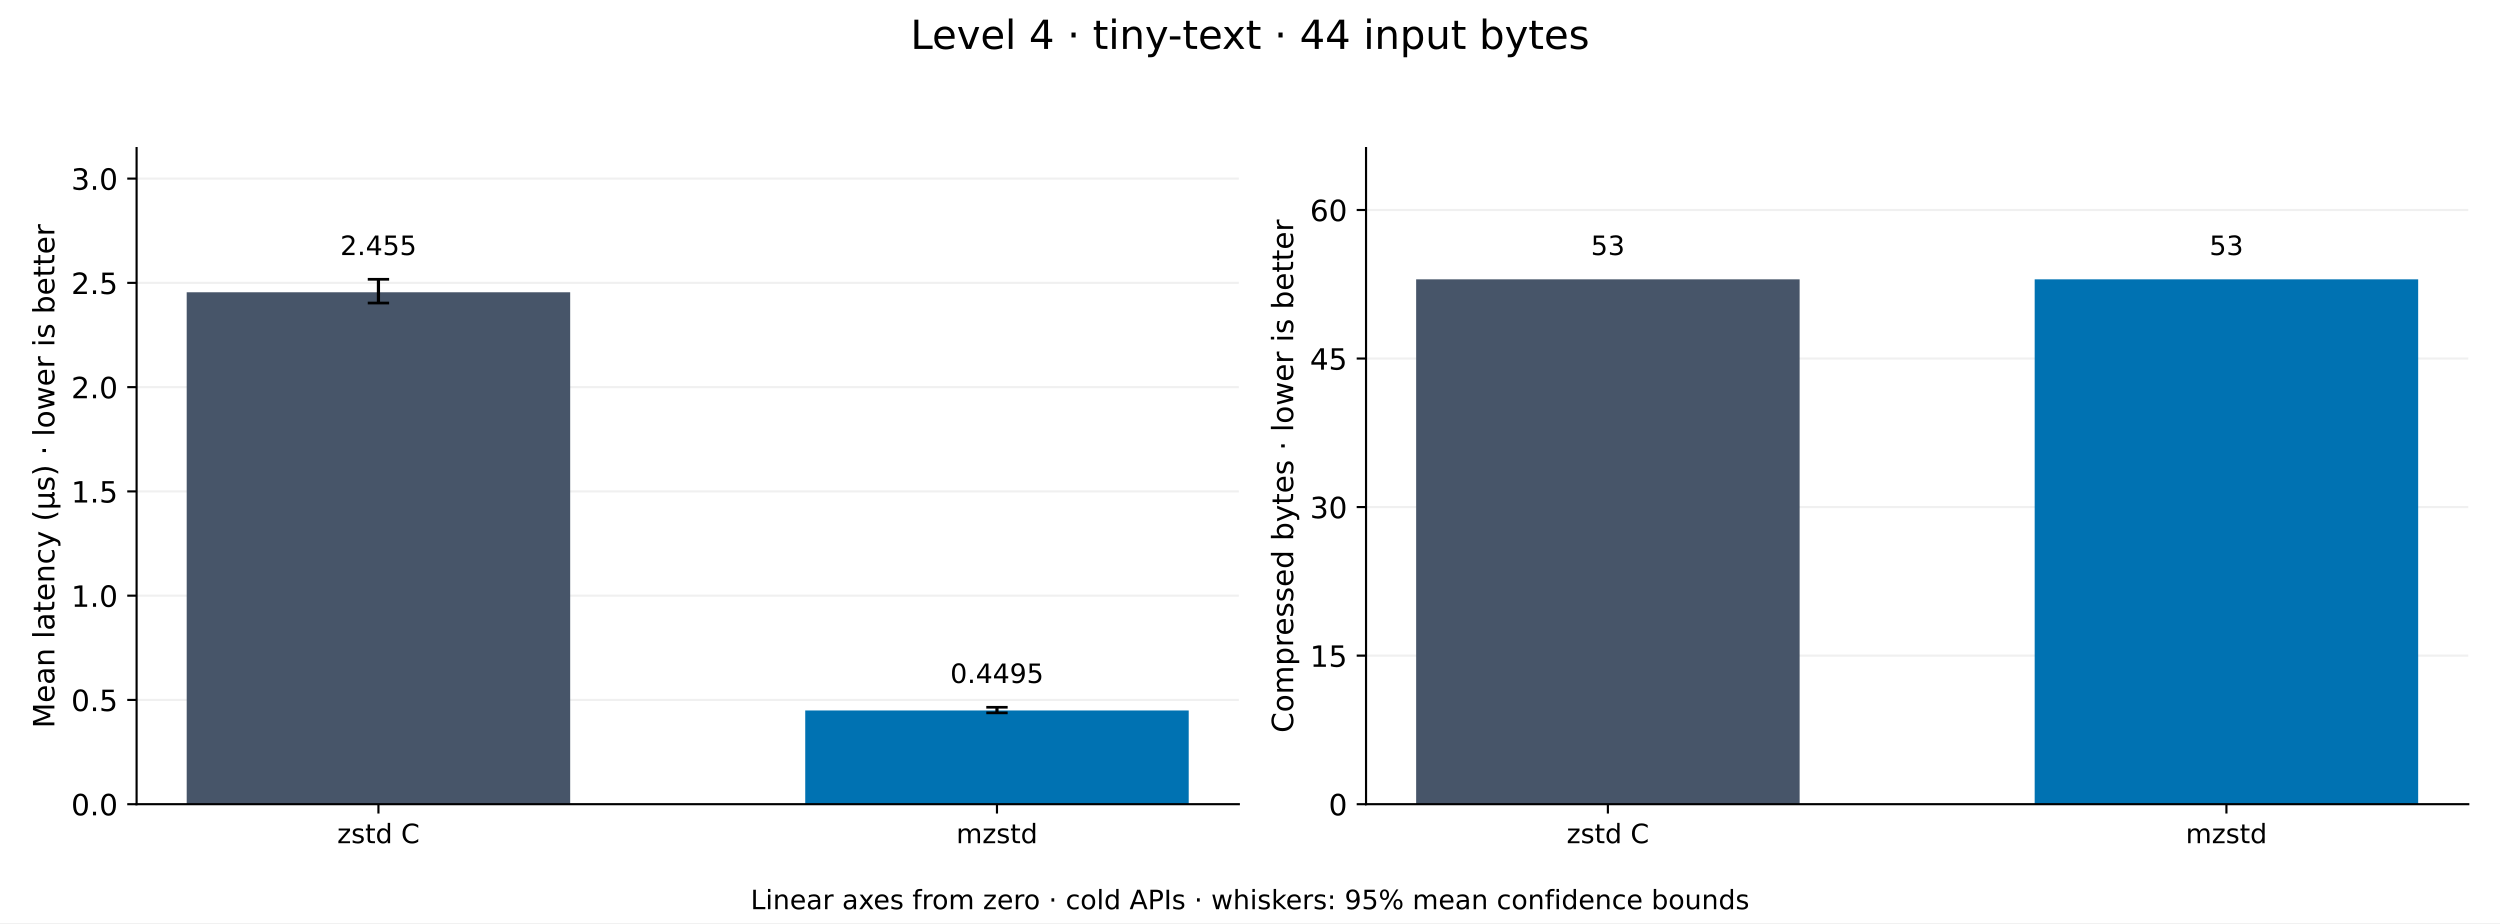
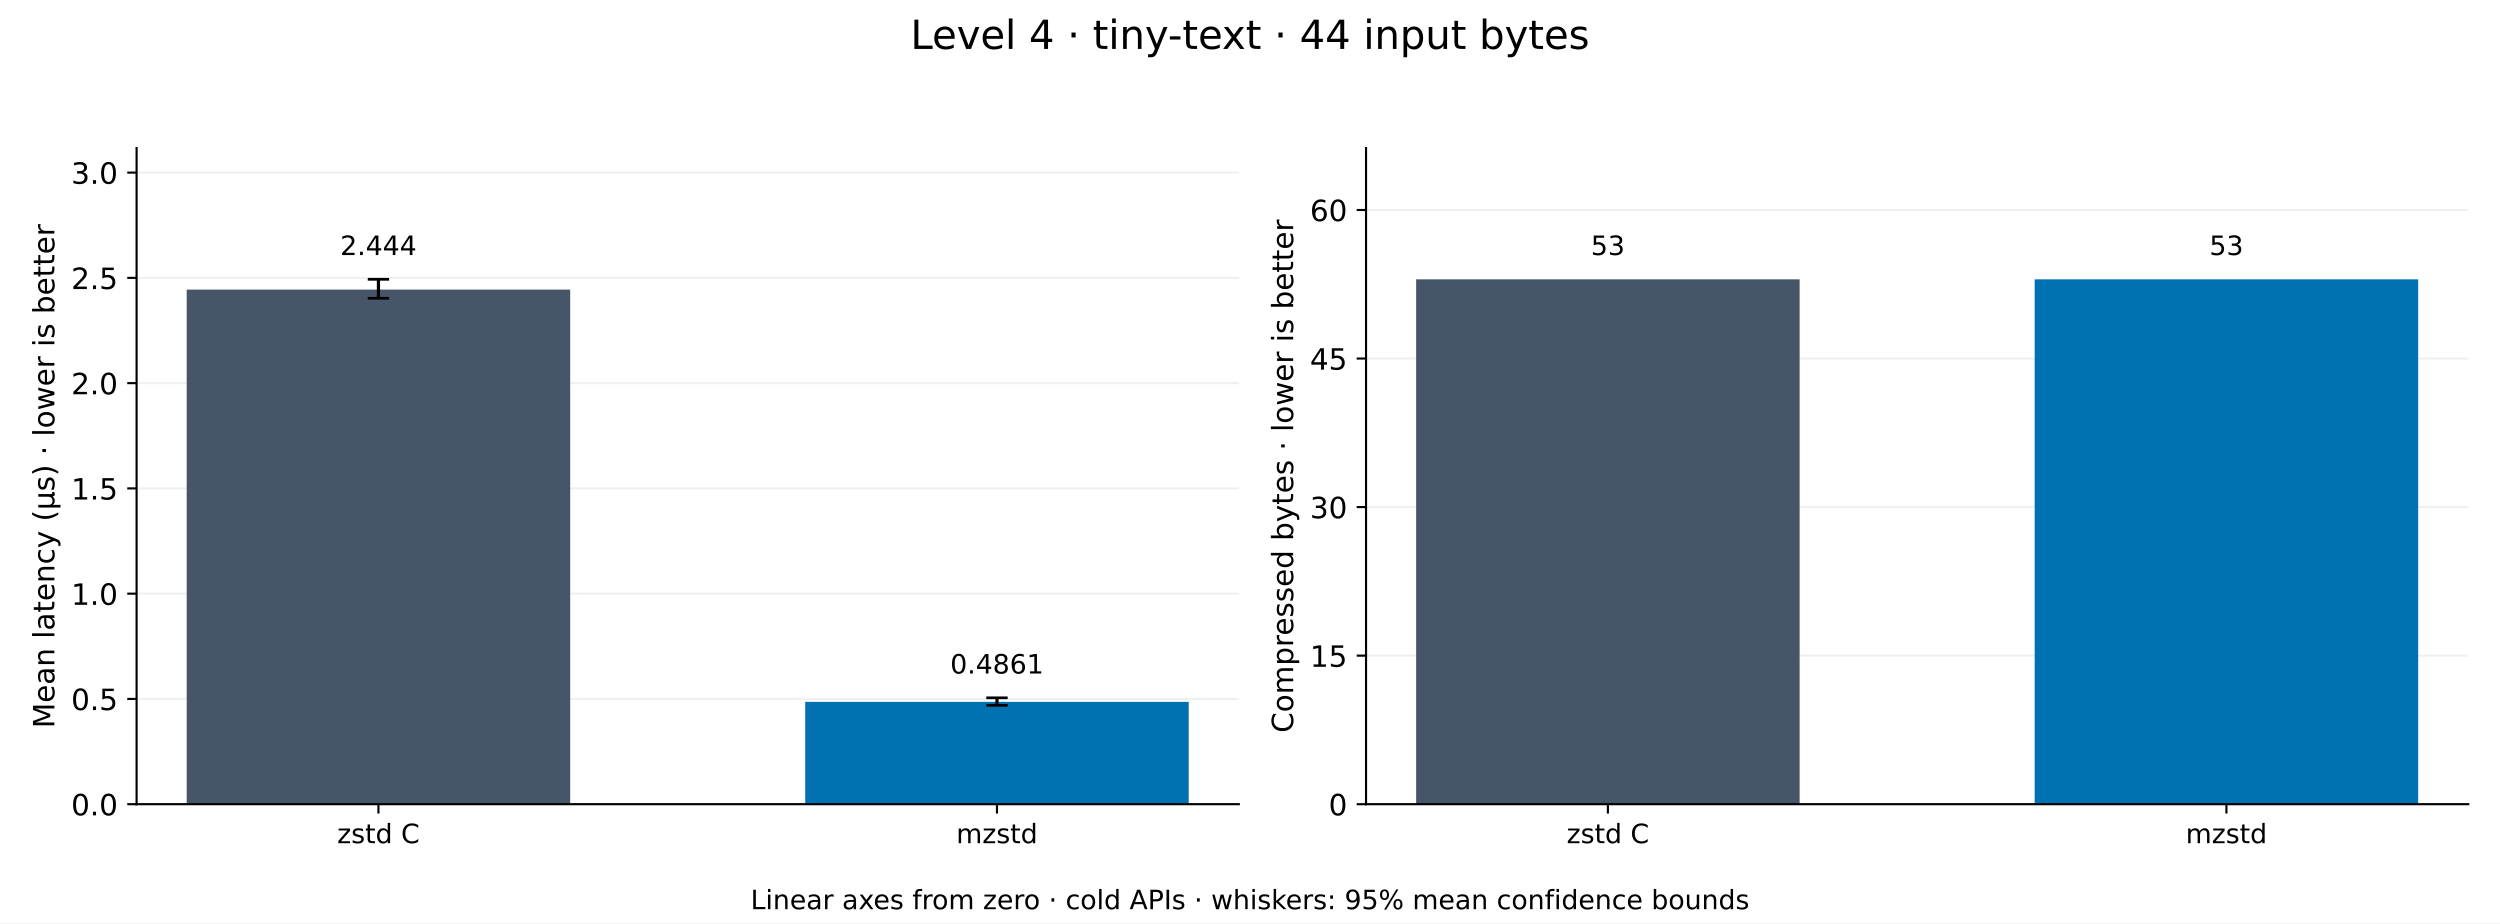
<svg xmlns="http://www.w3.org/2000/svg" xmlns:xlink="http://www.w3.org/1999/xlink" width="936pt" height="345.6pt" viewBox="0 0 936 345.6" version="1.1">
  <defs>
    <style type="text/css">*{stroke-linejoin: round; stroke-linecap: butt}</style>
  </defs>
  <g id="figure_1">
    <g id="patch_1">
      <path d="M 0 345.6 L 936 345.6 L 936 0 L 0 0 z " style="fill: #ffffff" />
    </g>
    <g id="axes_1">
      <g id="patch_2">
        <path d="M 51.14 301.088 L 463.815 301.088 L 463.815 55.44 L 51.14 55.44 z " style="fill: #ffffff" />
      </g>
      <g id="matplotlib.axis_1">
        <g id="xtick_1">
          <g id="line2d_1">
            <defs>
              <path id="mcbfd24ea1b" d="M 0 0 L 0 3.5 " style="stroke: #000000; stroke-width: 0.8" />
            </defs>
            <g>
              <use xlink:href="#mcbfd24ea1b" x="141.688" y="301.088" style="stroke: #000000; stroke-width: 0.8" />
            </g>
          </g>
          <g id="text_1">
            <text style="font-size: 10px; font-family: 'DejaVu Sans', 'Bitstream Vera Sans', 'Computer Modern Sans Serif', 'Lucida Grande', 'Verdana', 'Geneva', 'Lucid', 'Arial', 'Helvetica', 'Avant Garde', sans-serif; text-anchor: middle" x="141.688" y="315.686" transform="rotate(-0 141.6877 315.6864)">zstd C</text>
          </g>
        </g>
        <g id="xtick_2">
          <g id="line2d_2">
            <g>
              <use xlink:href="#mcbfd24ea1b" x="373.267" y="301.088" style="stroke: #000000; stroke-width: 0.8" />
            </g>
          </g>
          <g id="text_2">
            <text style="font-size: 10px; font-family: 'DejaVu Sans', 'Bitstream Vera Sans', 'Computer Modern Sans Serif', 'Lucida Grande', 'Verdana', 'Geneva', 'Lucid', 'Arial', 'Helvetica', 'Avant Garde', sans-serif; text-anchor: middle" x="373.267" y="315.686" transform="rotate(-0 373.2673 315.6864)">mzstd</text>
          </g>
        </g>
      </g>
      <g id="matplotlib.axis_2">
        <g id="ytick_1">
          <g id="line2d_3">
            <path d="M 51.14 301.088 L 463.815 301.088 " clip-path="url(#p888534b1e1)" style="fill: none; stroke: #b0b0b0; stroke-opacity: 0.18; stroke-width: 0.8; stroke-linecap: square" />
          </g>
          <g id="line2d_4">
            <defs>
              <path id="m862e928616" d="M 0 0 L -3.5 0 " style="stroke: #000000; stroke-width: 0.8" />
            </defs>
            <g>
              <use xlink:href="#m862e928616" x="51.14" y="301.088" style="stroke: #000000; stroke-width: 0.8" />
            </g>
          </g>
          <g id="text_3">
            <text style="font-size: 11px; font-family: 'DejaVu Sans', 'Bitstream Vera Sans', 'Computer Modern Sans Serif', 'Lucida Grande', 'Verdana', 'Geneva', 'Lucid', 'Arial', 'Helvetica', 'Avant Garde', sans-serif; text-anchor: end" x="44.14" y="305.267" transform="rotate(-0 44.14 305.2671)">0.0</text>
          </g>
        </g>
        <g id="ytick_2">
          <g id="line2d_5">
-             <path d="M 51.14 262.052 L 463.815 262.052 " clip-path="url(#p888534b1e1)" style="fill: none; stroke: #b0b0b0; stroke-opacity: 0.18; stroke-width: 0.8; stroke-linecap: square" />
+             <path d="M 51.14 261.678 L 463.815 261.678 " clip-path="url(#p888534b1e1)" style="fill: none; stroke: #b0b0b0; stroke-opacity: 0.18; stroke-width: 0.8; stroke-linecap: square" />
          </g>
          <g id="line2d_6">
            <g>
-               <use xlink:href="#m862e928616" x="51.14" y="262.052" style="stroke: #000000; stroke-width: 0.8" />
+               <use xlink:href="#m862e928616" x="51.14" y="261.678" style="stroke: #000000; stroke-width: 0.8" />
            </g>
          </g>
          <g id="text_4">
-             <text style="font-size: 11px; font-family: 'DejaVu Sans', 'Bitstream Vera Sans', 'Computer Modern Sans Serif', 'Lucida Grande', 'Verdana', 'Geneva', 'Lucid', 'Arial', 'Helvetica', 'Avant Garde', sans-serif; text-anchor: end" x="44.14" y="266.231" transform="rotate(-0 44.14 266.2308)">0.5</text>
+             <text style="font-size: 11px; font-family: 'DejaVu Sans', 'Bitstream Vera Sans', 'Computer Modern Sans Serif', 'Lucida Grande', 'Verdana', 'Geneva', 'Lucid', 'Arial', 'Helvetica', 'Avant Garde', sans-serif; text-anchor: end" x="44.14" y="265.857" transform="rotate(-0 44.14 265.8568)">0.5</text>
          </g>
        </g>
        <g id="ytick_3">
          <g id="line2d_7">
-             <path d="M 51.14 223.015 L 463.815 223.015 " clip-path="url(#p888534b1e1)" style="fill: none; stroke: #b0b0b0; stroke-opacity: 0.18; stroke-width: 0.8; stroke-linecap: square" />
+             <path d="M 51.14 222.267 L 463.815 222.267 " clip-path="url(#p888534b1e1)" style="fill: none; stroke: #b0b0b0; stroke-opacity: 0.18; stroke-width: 0.8; stroke-linecap: square" />
          </g>
          <g id="line2d_8">
            <g>
-               <use xlink:href="#m862e928616" x="51.14" y="223.015" style="stroke: #000000; stroke-width: 0.8" />
+               <use xlink:href="#m862e928616" x="51.14" y="222.267" style="stroke: #000000; stroke-width: 0.8" />
            </g>
          </g>
          <g id="text_5">
-             <text style="font-size: 11px; font-family: 'DejaVu Sans', 'Bitstream Vera Sans', 'Computer Modern Sans Serif', 'Lucida Grande', 'Verdana', 'Geneva', 'Lucid', 'Arial', 'Helvetica', 'Avant Garde', sans-serif; text-anchor: end" x="44.14" y="227.195" transform="rotate(-0 44.14 227.1946)">1.0</text>
+             <text style="font-size: 11px; font-family: 'DejaVu Sans', 'Bitstream Vera Sans', 'Computer Modern Sans Serif', 'Lucida Grande', 'Verdana', 'Geneva', 'Lucid', 'Arial', 'Helvetica', 'Avant Garde', sans-serif; text-anchor: end" x="44.14" y="226.446" transform="rotate(-0 44.14 226.4464)">1.0</text>
          </g>
        </g>
        <g id="ytick_4">
          <g id="line2d_9">
-             <path d="M 51.14 183.979 L 463.815 183.979 " clip-path="url(#p888534b1e1)" style="fill: none; stroke: #b0b0b0; stroke-opacity: 0.18; stroke-width: 0.8; stroke-linecap: square" />
+             <path d="M 51.14 182.857 L 463.815 182.857 " clip-path="url(#p888534b1e1)" style="fill: none; stroke: #b0b0b0; stroke-opacity: 0.18; stroke-width: 0.8; stroke-linecap: square" />
          </g>
          <g id="line2d_10">
            <g>
-               <use xlink:href="#m862e928616" x="51.14" y="183.979" style="stroke: #000000; stroke-width: 0.8" />
+               <use xlink:href="#m862e928616" x="51.14" y="182.857" style="stroke: #000000; stroke-width: 0.8" />
            </g>
          </g>
          <g id="text_6">
-             <text style="font-size: 11px; font-family: 'DejaVu Sans', 'Bitstream Vera Sans', 'Computer Modern Sans Serif', 'Lucida Grande', 'Verdana', 'Geneva', 'Lucid', 'Arial', 'Helvetica', 'Avant Garde', sans-serif; text-anchor: end" x="44.14" y="188.158" transform="rotate(-0 44.14 188.1583)">1.5</text>
+             <text style="font-size: 11px; font-family: 'DejaVu Sans', 'Bitstream Vera Sans', 'Computer Modern Sans Serif', 'Lucida Grande', 'Verdana', 'Geneva', 'Lucid', 'Arial', 'Helvetica', 'Avant Garde', sans-serif; text-anchor: end" x="44.14" y="187.036" transform="rotate(-0 44.14 187.036)">1.5</text>
          </g>
        </g>
        <g id="ytick_5">
          <g id="line2d_11">
-             <path d="M 51.14 144.943 L 463.815 144.943 " clip-path="url(#p888534b1e1)" style="fill: none; stroke: #b0b0b0; stroke-opacity: 0.18; stroke-width: 0.8; stroke-linecap: square" />
+             <path d="M 51.14 143.446 L 463.815 143.446 " clip-path="url(#p888534b1e1)" style="fill: none; stroke: #b0b0b0; stroke-opacity: 0.18; stroke-width: 0.8; stroke-linecap: square" />
          </g>
          <g id="line2d_12">
            <g>
-               <use xlink:href="#m862e928616" x="51.14" y="144.943" style="stroke: #000000; stroke-width: 0.8" />
+               <use xlink:href="#m862e928616" x="51.14" y="143.446" style="stroke: #000000; stroke-width: 0.8" />
            </g>
          </g>
          <g id="text_7">
-             <text style="font-size: 11px; font-family: 'DejaVu Sans', 'Bitstream Vera Sans', 'Computer Modern Sans Serif', 'Lucida Grande', 'Verdana', 'Geneva', 'Lucid', 'Arial', 'Helvetica', 'Avant Garde', sans-serif; text-anchor: end" x="44.14" y="149.122" transform="rotate(-0 44.14 149.122)">2.0</text>
+             <text style="font-size: 11px; font-family: 'DejaVu Sans', 'Bitstream Vera Sans', 'Computer Modern Sans Serif', 'Lucida Grande', 'Verdana', 'Geneva', 'Lucid', 'Arial', 'Helvetica', 'Avant Garde', sans-serif; text-anchor: end" x="44.14" y="147.626" transform="rotate(-0 44.14 147.6256)">2.0</text>
          </g>
        </g>
        <g id="ytick_6">
          <g id="line2d_13">
-             <path d="M 51.14 105.907 L 463.815 105.907 " clip-path="url(#p888534b1e1)" style="fill: none; stroke: #b0b0b0; stroke-opacity: 0.18; stroke-width: 0.8; stroke-linecap: square" />
+             <path d="M 51.14 104.036 L 463.815 104.036 " clip-path="url(#p888534b1e1)" style="fill: none; stroke: #b0b0b0; stroke-opacity: 0.18; stroke-width: 0.8; stroke-linecap: square" />
          </g>
          <g id="line2d_14">
            <g>
-               <use xlink:href="#m862e928616" x="51.14" y="105.907" style="stroke: #000000; stroke-width: 0.8" />
+               <use xlink:href="#m862e928616" x="51.14" y="104.036" style="stroke: #000000; stroke-width: 0.8" />
            </g>
          </g>
          <g id="text_8">
-             <text style="font-size: 11px; font-family: 'DejaVu Sans', 'Bitstream Vera Sans', 'Computer Modern Sans Serif', 'Lucida Grande', 'Verdana', 'Geneva', 'Lucid', 'Arial', 'Helvetica', 'Avant Garde', sans-serif; text-anchor: end" x="44.14" y="110.086" transform="rotate(-0 44.14 110.0857)">2.5</text>
+             <text style="font-size: 11px; font-family: 'DejaVu Sans', 'Bitstream Vera Sans', 'Computer Modern Sans Serif', 'Lucida Grande', 'Verdana', 'Geneva', 'Lucid', 'Arial', 'Helvetica', 'Avant Garde', sans-serif; text-anchor: end" x="44.14" y="108.215" transform="rotate(-0 44.14 108.2152)">2.5</text>
          </g>
        </g>
        <g id="ytick_7">
          <g id="line2d_15">
-             <path d="M 51.14 66.87 L 463.815 66.87 " clip-path="url(#p888534b1e1)" style="fill: none; stroke: #b0b0b0; stroke-opacity: 0.18; stroke-width: 0.8; stroke-linecap: square" />
+             <path d="M 51.14 64.626 L 463.815 64.626 " clip-path="url(#p888534b1e1)" style="fill: none; stroke: #b0b0b0; stroke-opacity: 0.18; stroke-width: 0.8; stroke-linecap: square" />
          </g>
          <g id="line2d_16">
            <g>
-               <use xlink:href="#m862e928616" x="51.14" y="66.87" style="stroke: #000000; stroke-width: 0.8" />
+               <use xlink:href="#m862e928616" x="51.14" y="64.626" style="stroke: #000000; stroke-width: 0.8" />
            </g>
          </g>
          <g id="text_9">
-             <text style="font-size: 11px; font-family: 'DejaVu Sans', 'Bitstream Vera Sans', 'Computer Modern Sans Serif', 'Lucida Grande', 'Verdana', 'Geneva', 'Lucid', 'Arial', 'Helvetica', 'Avant Garde', sans-serif; text-anchor: end" x="44.14" y="71.049" transform="rotate(-0 44.14 71.04938)">3.0</text>
+             <text style="font-size: 11px; font-family: 'DejaVu Sans', 'Bitstream Vera Sans', 'Computer Modern Sans Serif', 'Lucida Grande', 'Verdana', 'Geneva', 'Lucid', 'Arial', 'Helvetica', 'Avant Garde', sans-serif; text-anchor: end" x="44.14" y="68.805" transform="rotate(-0 44.14 68.80484)">3.0</text>
          </g>
        </g>
        <g id="text_10">
          <text style="font-size: 11px; font-family: 'DejaVu Sans', 'Bitstream Vera Sans', 'Computer Modern Sans Serif', 'Lucida Grande', 'Verdana', 'Geneva', 'Lucid', 'Arial', 'Helvetica', 'Avant Garde', sans-serif; text-anchor: middle" x="20.359" y="178.264" transform="rotate(-90 20.35891 178.264)">Mean latency (µs) · lower is better</text>
        </g>
      </g>
      <g id="patch_3">
-         <path d="M 69.898 301.088 L 213.477 301.088 L 213.477 109.427 L 69.898 109.427 z " clip-path="url(#p888534b1e1)" style="fill: #475569" />
+         <path d="M 69.898 301.088 L 213.477 301.088 L 213.477 108.418 L 69.898 108.418 z " clip-path="url(#p888534b1e1)" style="fill: #475569" />
      </g>
      <g id="patch_4">
-         <path d="M 301.478 301.088 L 445.057 301.088 L 445.057 265.995 L 301.478 265.995 z " clip-path="url(#p888534b1e1)" style="fill: #0072b2" />
+         <path d="M 301.478 301.088 L 445.057 301.088 L 445.057 262.774 L 301.478 262.774 z " clip-path="url(#p888534b1e1)" style="fill: #0072b2" />
      </g>
      <g id="LineCollection_1">
-         <path d="M 141.688 113.456 L 141.688 104.57 " clip-path="url(#p888534b1e1)" style="fill: none; stroke: #000000; stroke-width: 1.2" />
-         <path d="M 373.267 266.906 L 373.267 264.792 " clip-path="url(#p888534b1e1)" style="fill: none; stroke: #000000; stroke-width: 1.2" />
+         <path d="M 141.688 111.683 L 141.688 104.57 " clip-path="url(#p888534b1e1)" style="fill: none; stroke: #000000; stroke-width: 1.2" />
+         <path d="M 373.267 264.08 L 373.267 261.26 " clip-path="url(#p888534b1e1)" style="fill: none; stroke: #000000; stroke-width: 1.2" />
      </g>
      <g id="line2d_17">
        <defs>
          <path id="mf7f69e77f0" d="M 4 0 L -4 -0 " style="stroke: #000000" />
        </defs>
        <g clip-path="url(#p888534b1e1)">
-           <use xlink:href="#mf7f69e77f0" x="141.688" y="113.456" style="fill: #1f77b4; stroke: #000000" />
-           <use xlink:href="#mf7f69e77f0" x="373.267" y="266.906" style="fill: #1f77b4; stroke: #000000" />
+           <use xlink:href="#mf7f69e77f0" x="141.688" y="111.683" style="fill: #1f77b4; stroke: #000000" />
+           <use xlink:href="#mf7f69e77f0" x="373.267" y="264.08" style="fill: #1f77b4; stroke: #000000" />
        </g>
      </g>
      <g id="line2d_18">
        <g clip-path="url(#p888534b1e1)">
          <use xlink:href="#mf7f69e77f0" x="141.688" y="104.57" style="fill: #1f77b4; stroke: #000000" />
-           <use xlink:href="#mf7f69e77f0" x="373.267" y="264.792" style="fill: #1f77b4; stroke: #000000" />
+           <use xlink:href="#mf7f69e77f0" x="373.267" y="261.26" style="fill: #1f77b4; stroke: #000000" />
        </g>
      </g>
      <g id="patch_5">
        <path d="M 51.14 301.088 L 51.14 55.44 " style="fill: none; stroke: #000000; stroke-width: 0.8; stroke-linejoin: miter; stroke-linecap: square" />
      </g>
      <g id="patch_6">
        <path d="M 51.14 301.088 L 463.815 301.088 " style="fill: none; stroke: #000000; stroke-width: 0.8; stroke-linejoin: miter; stroke-linecap: square" />
      </g>
      <g id="text_11">
        <g id="patch_7">
          <path d="M 126.374 98.57 L 157.002 98.57 L 157.002 86.891 L 126.374 86.891 z " style="fill: #ffffff; opacity: 0.9" />
        </g>
-         <text style="font-size: 10px; font-family: 'DejaVu Sans', 'Bitstream Vera Sans', 'Computer Modern Sans Serif', 'Lucida Grande', 'Verdana', 'Geneva', 'Lucid', 'Arial', 'Helvetica', 'Avant Garde', sans-serif; text-anchor: middle" x="141.688" y="95.49" transform="rotate(-0 141.6877 95.48991)">2.455</text>
+         <text style="font-size: 10px; font-family: 'DejaVu Sans', 'Bitstream Vera Sans', 'Computer Modern Sans Serif', 'Lucida Grande', 'Verdana', 'Geneva', 'Lucid', 'Arial', 'Helvetica', 'Avant Garde', sans-serif; text-anchor: middle" x="141.688" y="95.49" transform="rotate(-0 141.6877 95.48991)">2.444</text>
      </g>
      <g id="text_12">
        <g id="patch_8">
-           <path d="M 354.772 258.792 L 391.763 258.792 L 391.763 247.114 L 354.772 247.114 z " style="fill: #ffffff; opacity: 0.9" />
-         </g>
-         <text style="font-size: 10px; font-family: 'DejaVu Sans', 'Bitstream Vera Sans', 'Computer Modern Sans Serif', 'Lucida Grande', 'Verdana', 'Geneva', 'Lucid', 'Arial', 'Helvetica', 'Avant Garde', sans-serif; text-anchor: middle" x="373.267" y="255.712" transform="rotate(-0 373.2673 255.7124)">0.4495</text>
+           <path d="M 354.772 255.26 L 391.763 255.26 L 391.763 243.582 L 354.772 243.582 z " style="fill: #ffffff; opacity: 0.9" />
+         </g>
+         <text style="font-size: 10px; font-family: 'DejaVu Sans', 'Bitstream Vera Sans', 'Computer Modern Sans Serif', 'Lucida Grande', 'Verdana', 'Geneva', 'Lucid', 'Arial', 'Helvetica', 'Avant Garde', sans-serif; text-anchor: middle" x="373.267" y="252.18" transform="rotate(-0 373.2673 252.1804)">0.4861</text>
      </g>
    </g>
    <g id="axes_2">
      <g id="patch_9">
        <path d="M 511.445 301.088 L 924.12 301.088 L 924.12 55.44 L 511.445 55.44 z " style="fill: #ffffff" />
      </g>
      <g id="matplotlib.axis_3">
        <g id="xtick_3">
          <g id="line2d_19">
            <g>
              <use xlink:href="#mcbfd24ea1b" x="601.993" y="301.088" style="stroke: #000000; stroke-width: 0.8" />
            </g>
          </g>
          <g id="text_13">
            <text style="font-size: 10px; font-family: 'DejaVu Sans', 'Bitstream Vera Sans', 'Computer Modern Sans Serif', 'Lucida Grande', 'Verdana', 'Geneva', 'Lucid', 'Arial', 'Helvetica', 'Avant Garde', sans-serif; text-anchor: middle" x="601.993" y="315.686" transform="rotate(-0 601.9927 315.6864)">zstd C</text>
          </g>
        </g>
        <g id="xtick_4">
          <g id="line2d_20">
            <g>
              <use xlink:href="#mcbfd24ea1b" x="833.572" y="301.088" style="stroke: #000000; stroke-width: 0.8" />
            </g>
          </g>
          <g id="text_14">
            <text style="font-size: 10px; font-family: 'DejaVu Sans', 'Bitstream Vera Sans', 'Computer Modern Sans Serif', 'Lucida Grande', 'Verdana', 'Geneva', 'Lucid', 'Arial', 'Helvetica', 'Avant Garde', sans-serif; text-anchor: middle" x="833.572" y="315.686" transform="rotate(-0 833.5723 315.6864)">mzstd</text>
          </g>
        </g>
      </g>
      <g id="matplotlib.axis_4">
        <g id="ytick_8">
          <g id="line2d_21">
            <path d="M 511.445 301.088 L 924.12 301.088 " clip-path="url(#p13f68275f2)" style="fill: none; stroke: #b0b0b0; stroke-opacity: 0.18; stroke-width: 0.8; stroke-linecap: square" />
          </g>
          <g id="line2d_22">
            <g>
              <use xlink:href="#m862e928616" x="511.445" y="301.088" style="stroke: #000000; stroke-width: 0.8" />
            </g>
          </g>
          <g id="text_15">
            <text style="font-size: 11px; font-family: 'DejaVu Sans', 'Bitstream Vera Sans', 'Computer Modern Sans Serif', 'Lucida Grande', 'Verdana', 'Geneva', 'Lucid', 'Arial', 'Helvetica', 'Avant Garde', sans-serif; text-anchor: end" x="504.445" y="305.267" transform="rotate(-0 504.445 305.2671)">0</text>
          </g>
        </g>
        <g id="ytick_9">
          <g id="line2d_23">
            <path d="M 511.445 245.47 L 924.12 245.47 " clip-path="url(#p13f68275f2)" style="fill: none; stroke: #b0b0b0; stroke-opacity: 0.18; stroke-width: 0.8; stroke-linecap: square" />
          </g>
          <g id="line2d_24">
            <g>
              <use xlink:href="#m862e928616" x="511.445" y="245.47" style="stroke: #000000; stroke-width: 0.8" />
            </g>
          </g>
          <g id="text_16">
            <text style="font-size: 11px; font-family: 'DejaVu Sans', 'Bitstream Vera Sans', 'Computer Modern Sans Serif', 'Lucida Grande', 'Verdana', 'Geneva', 'Lucid', 'Arial', 'Helvetica', 'Avant Garde', sans-serif; text-anchor: end" x="504.445" y="249.649" transform="rotate(-0 504.445 249.6487)">15</text>
          </g>
        </g>
        <g id="ytick_10">
          <g id="line2d_25">
            <path d="M 511.445 189.851 L 924.12 189.851 " clip-path="url(#p13f68275f2)" style="fill: none; stroke: #b0b0b0; stroke-opacity: 0.18; stroke-width: 0.8; stroke-linecap: square" />
          </g>
          <g id="line2d_26">
            <g>
              <use xlink:href="#m862e928616" x="511.445" y="189.851" style="stroke: #000000; stroke-width: 0.8" />
            </g>
          </g>
          <g id="text_17">
            <text style="font-size: 11px; font-family: 'DejaVu Sans', 'Bitstream Vera Sans', 'Computer Modern Sans Serif', 'Lucida Grande', 'Verdana', 'Geneva', 'Lucid', 'Arial', 'Helvetica', 'Avant Garde', sans-serif; text-anchor: end" x="504.445" y="194.03" transform="rotate(-0 504.445 194.0303)">30</text>
          </g>
        </g>
        <g id="ytick_11">
          <g id="line2d_27">
            <path d="M 511.445 134.233 L 924.12 134.233 " clip-path="url(#p13f68275f2)" style="fill: none; stroke: #b0b0b0; stroke-opacity: 0.18; stroke-width: 0.8; stroke-linecap: square" />
          </g>
          <g id="line2d_28">
            <g>
              <use xlink:href="#m862e928616" x="511.445" y="134.233" style="stroke: #000000; stroke-width: 0.8" />
            </g>
          </g>
          <g id="text_18">
            <text style="font-size: 11px; font-family: 'DejaVu Sans', 'Bitstream Vera Sans', 'Computer Modern Sans Serif', 'Lucida Grande', 'Verdana', 'Geneva', 'Lucid', 'Arial', 'Helvetica', 'Avant Garde', sans-serif; text-anchor: end" x="504.445" y="138.412" transform="rotate(-0 504.445 138.4119)">45</text>
          </g>
        </g>
        <g id="ytick_12">
          <g id="line2d_29">
            <path d="M 511.445 78.614 L 924.12 78.614 " clip-path="url(#p13f68275f2)" style="fill: none; stroke: #b0b0b0; stroke-opacity: 0.18; stroke-width: 0.8; stroke-linecap: square" />
          </g>
          <g id="line2d_30">
            <g>
              <use xlink:href="#m862e928616" x="511.445" y="78.614" style="stroke: #000000; stroke-width: 0.8" />
            </g>
          </g>
          <g id="text_19">
            <text style="font-size: 11px; font-family: 'DejaVu Sans', 'Bitstream Vera Sans', 'Computer Modern Sans Serif', 'Lucida Grande', 'Verdana', 'Geneva', 'Lucid', 'Arial', 'Helvetica', 'Avant Garde', sans-serif; text-anchor: end" x="504.445" y="82.793" transform="rotate(-0 504.445 82.79348)">60</text>
          </g>
        </g>
        <g id="text_20">
          <text style="font-size: 11px; font-family: 'DejaVu Sans', 'Bitstream Vera Sans', 'Computer Modern Sans Serif', 'Lucida Grande', 'Verdana', 'Geneva', 'Lucid', 'Arial', 'Helvetica', 'Avant Garde', sans-serif; text-anchor: middle" x="484.16" y="178.264" transform="rotate(-90 484.1598 178.264)">Compressed bytes · lower is better</text>
        </g>
      </g>
      <g id="patch_10">
        <path d="M 530.203 301.088 L 673.782 301.088 L 673.782 104.57 L 530.203 104.57 z " clip-path="url(#p13f68275f2)" style="fill: #475569" />
      </g>
      <g id="patch_11">
        <path d="M 761.783 301.088 L 905.362 301.088 L 905.362 104.57 L 761.783 104.57 z " clip-path="url(#p13f68275f2)" style="fill: #0072b2" />
      </g>
      <g id="patch_12">
        <path d="M 511.445 301.088 L 511.445 55.44 " style="fill: none; stroke: #000000; stroke-width: 0.8; stroke-linejoin: miter; stroke-linecap: square" />
      </g>
      <g id="patch_13">
        <path d="M 511.445 301.088 L 924.12 301.088 " style="fill: none; stroke: #000000; stroke-width: 0.8; stroke-linejoin: miter; stroke-linecap: square" />
      </g>
      <g id="text_21">
        <g id="patch_14">
          <path d="M 594.63 98.57 L 609.355 98.57 L 609.355 86.891 L 594.63 86.891 z " style="fill: #ffffff; opacity: 0.9" />
        </g>
        <text style="font-size: 10px; font-family: 'DejaVu Sans', 'Bitstream Vera Sans', 'Computer Modern Sans Serif', 'Lucida Grande', 'Verdana', 'Geneva', 'Lucid', 'Arial', 'Helvetica', 'Avant Garde', sans-serif; text-anchor: middle" x="601.993" y="95.49" transform="rotate(-0 601.9927 95.48991)">53</text>
      </g>
      <g id="text_22">
        <g id="patch_15">
          <path d="M 826.21 98.57 L 840.935 98.57 L 840.935 86.891 L 826.21 86.891 z " style="fill: #ffffff; opacity: 0.9" />
        </g>
        <text style="font-size: 10px; font-family: 'DejaVu Sans', 'Bitstream Vera Sans', 'Computer Modern Sans Serif', 'Lucida Grande', 'Verdana', 'Geneva', 'Lucid', 'Arial', 'Helvetica', 'Avant Garde', sans-serif; text-anchor: middle" x="833.572" y="95.49" transform="rotate(-0 833.5723 95.48991)">53</text>
      </g>
    </g>
    <g id="text_23">
      <text style="font-size: 15px; font-family: 'DejaVu Sans', 'Bitstream Vera Sans', 'Computer Modern Sans Serif', 'Lucida Grande', 'Verdana', 'Geneva', 'Lucid', 'Arial', 'Helvetica', 'Avant Garde', sans-serif; text-anchor: middle" x="468" y="18.31" transform="rotate(-0 468 18.30966)">Level 4 · tiny-text · 44 input bytes</text>
    </g>
    <g id="text_24">
      <text style="font-size: 10px; font-family: 'DejaVu Sans', 'Bitstream Vera Sans', 'Computer Modern Sans Serif', 'Lucida Grande', 'Verdana', 'Geneva', 'Lucid', 'Arial', 'Helvetica', 'Avant Garde', sans-serif; text-anchor: middle" x="468" y="340.416" transform="rotate(-0 468 340.416)">Linear axes from zero · cold APIs · whiskers: 95% mean confidence bounds</text>
    </g>
  </g>
  <defs>
    <clipPath id="p888534b1e1">
      <rect x="51.14" y="55.44" width="412.675" height="245.648" />
    </clipPath>
    <clipPath id="p13f68275f2">
      <rect x="511.445" y="55.44" width="412.675" height="245.648" />
    </clipPath>
  </defs>
</svg>
